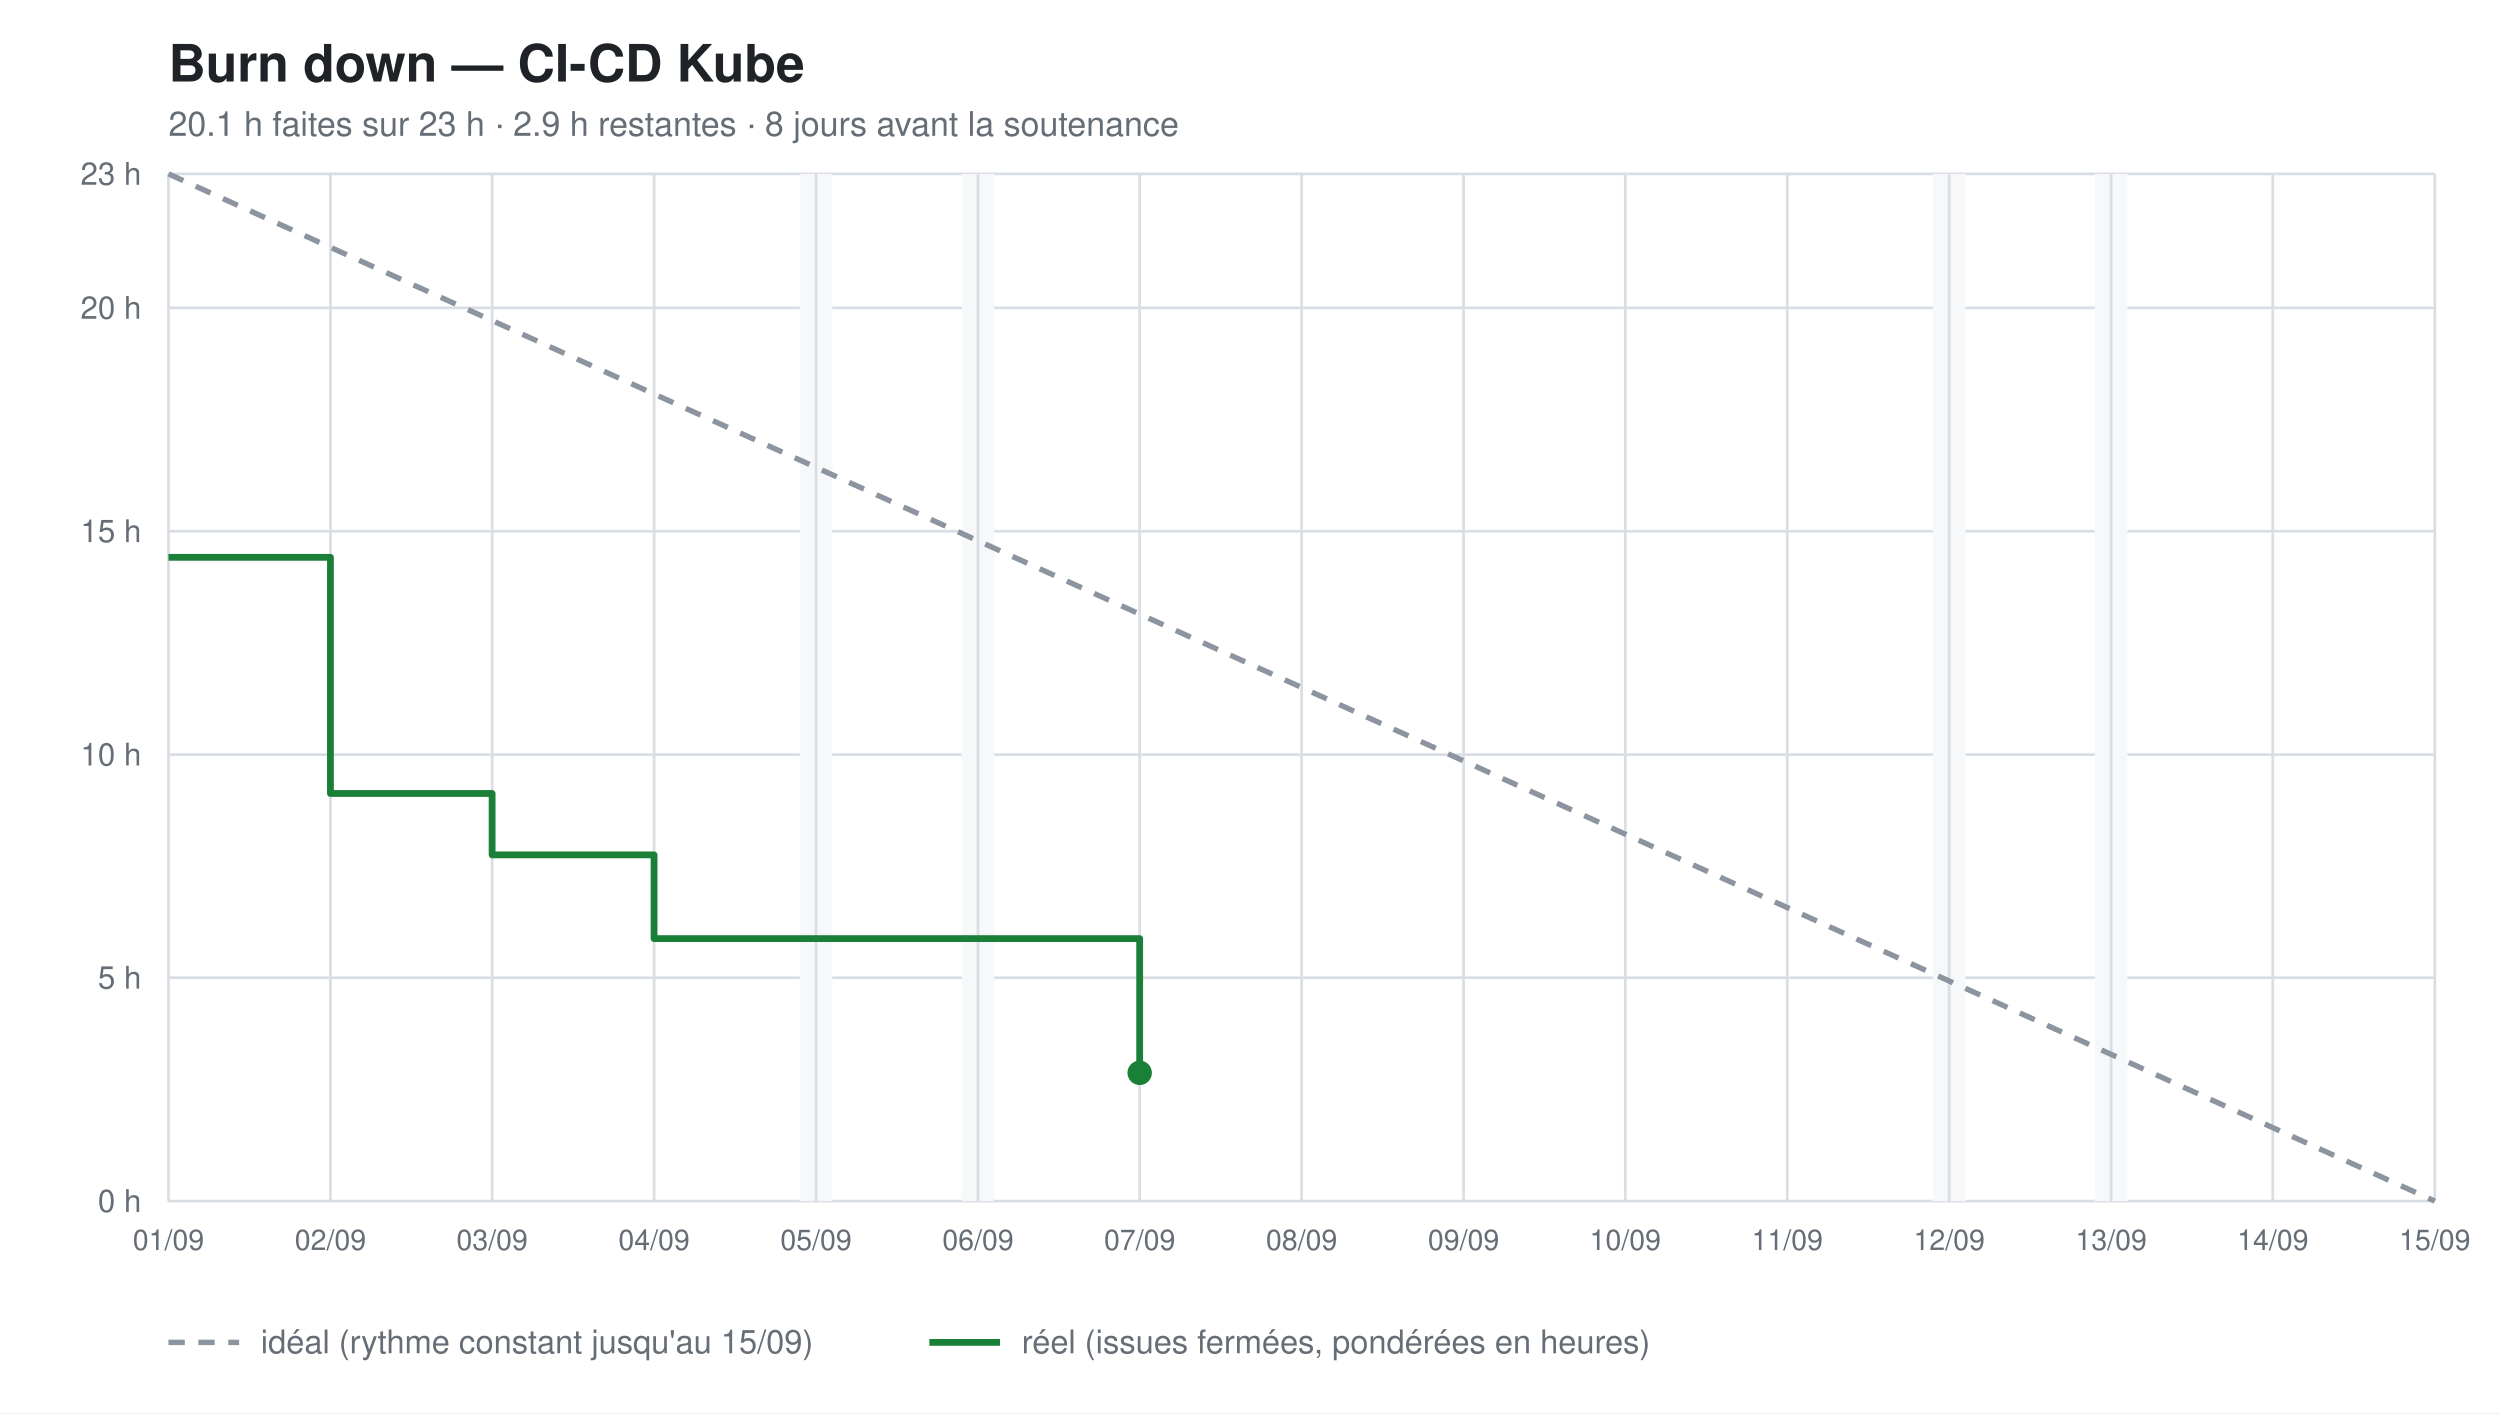
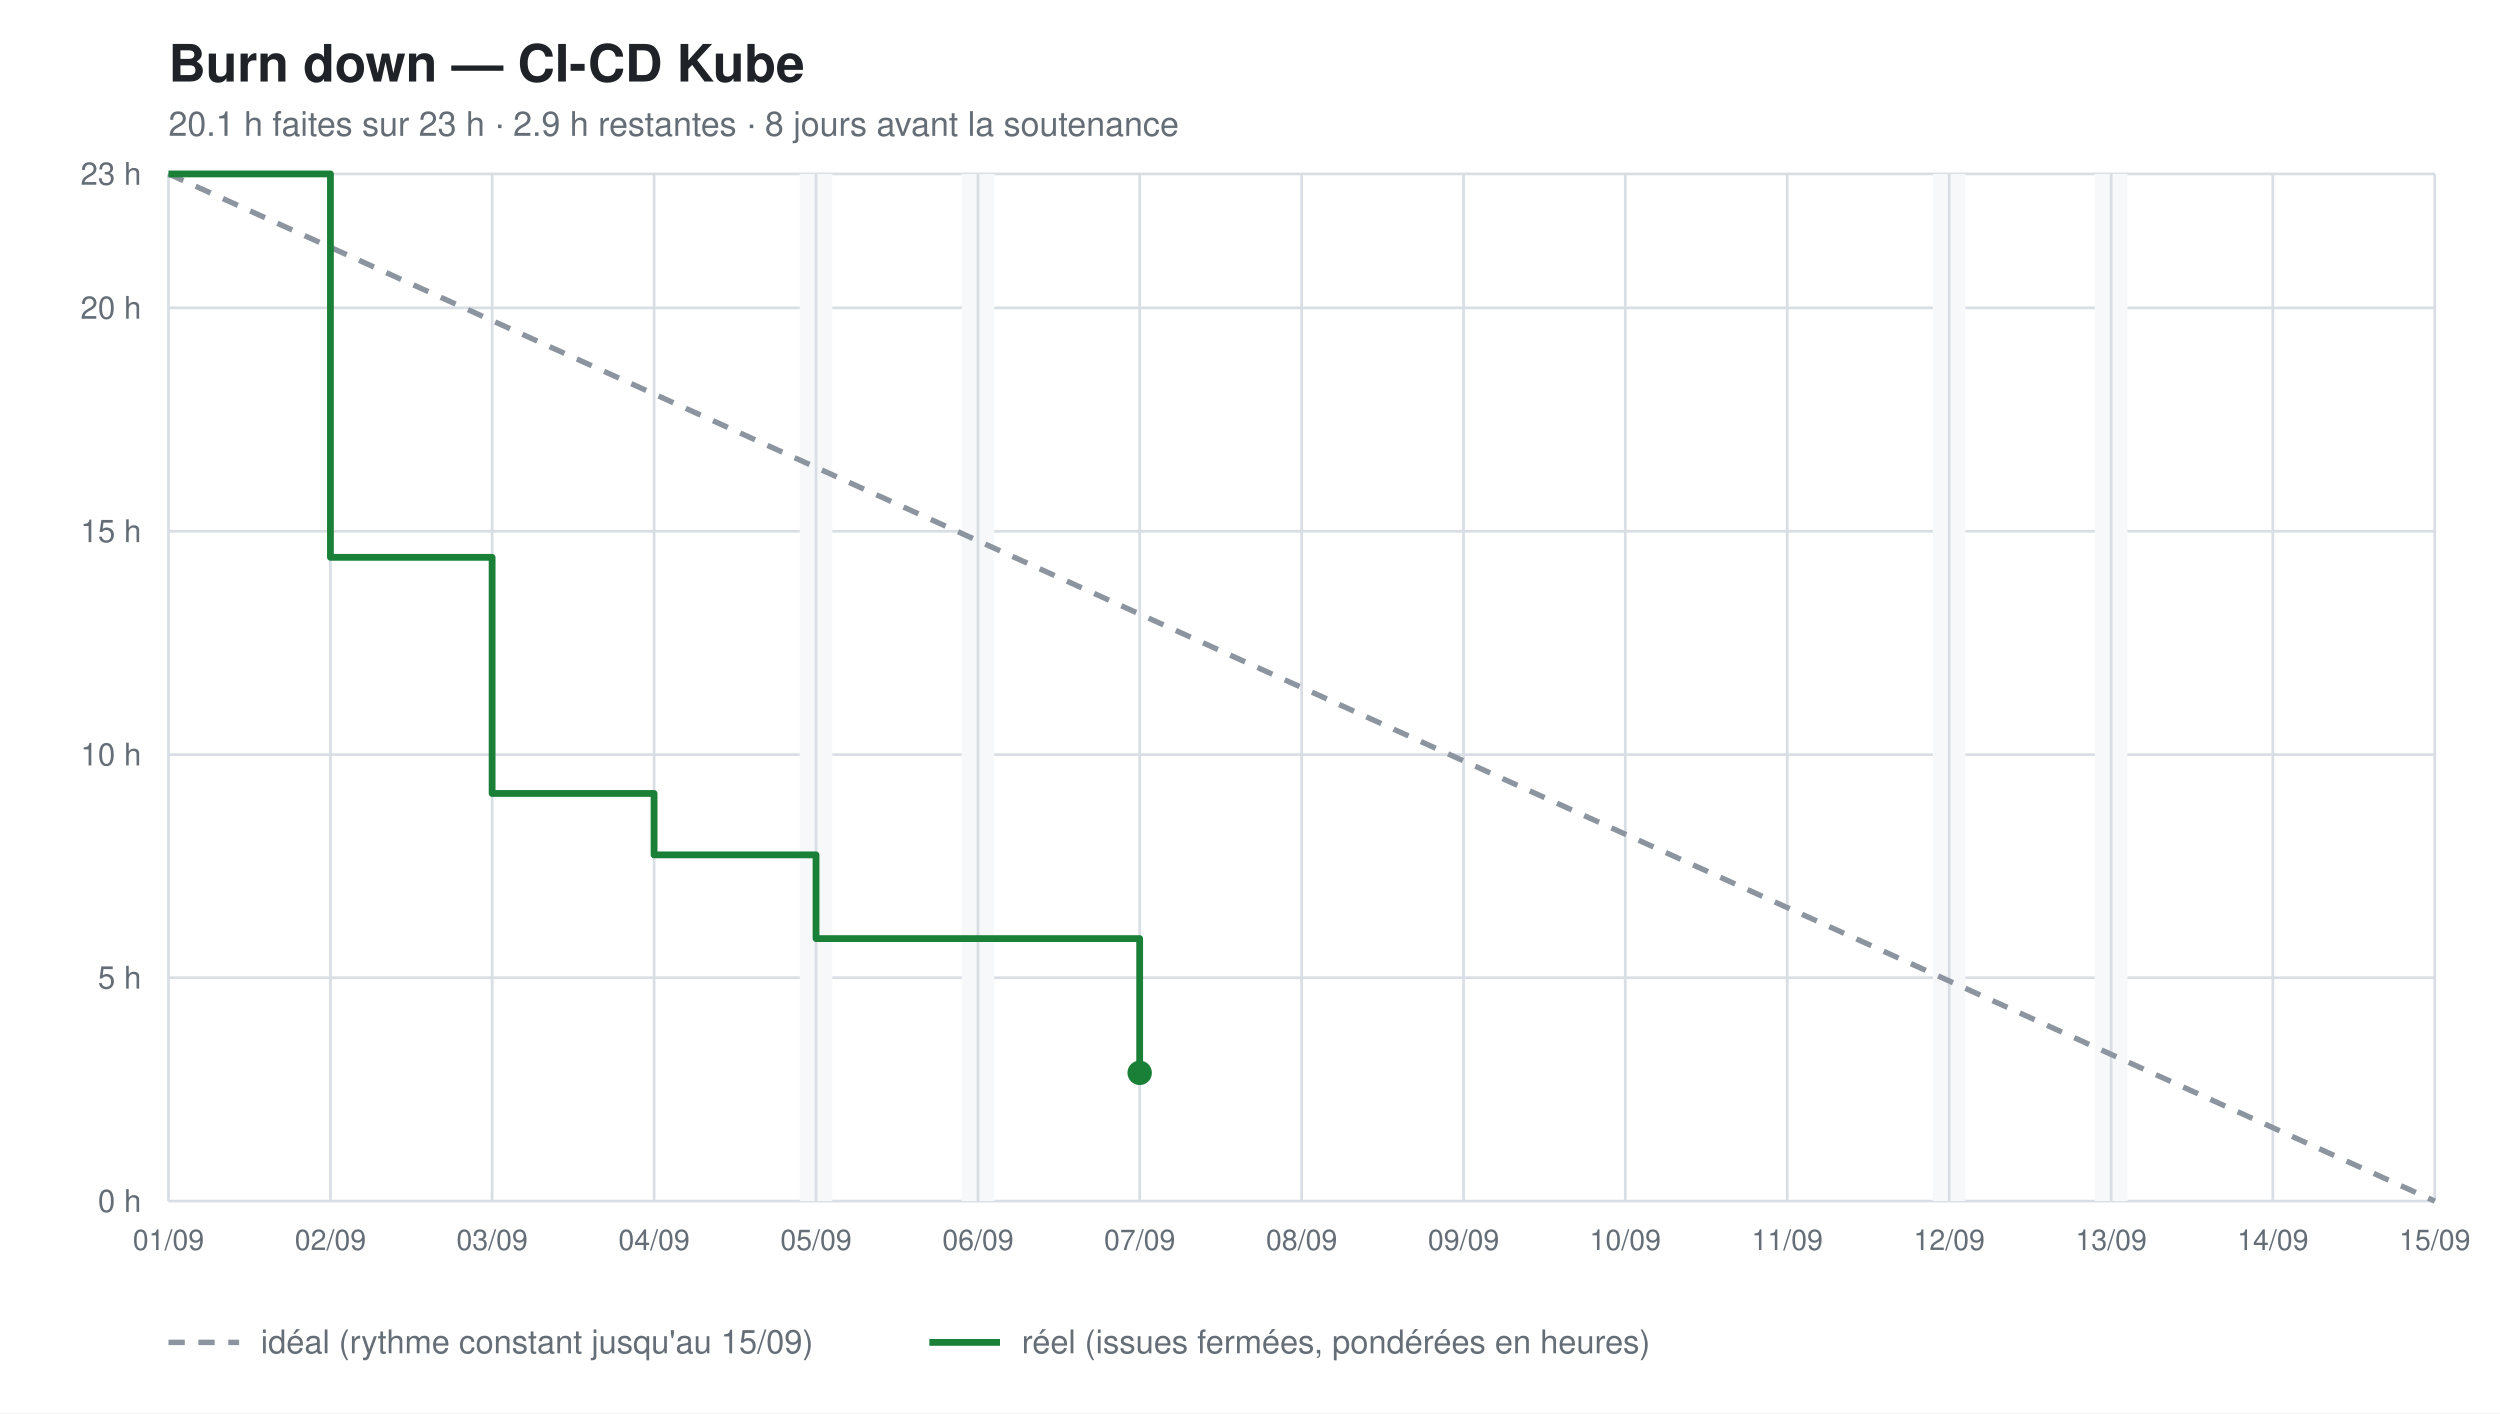
<svg xmlns="http://www.w3.org/2000/svg" width="920" height="520" viewBox="0 0 920 520" font-family="Segoe UI, Helvetica, Arial, sans-serif">
  <rect width="920" height="520" fill="#ffffff" />
  <text x="62" y="30" font-size="19" font-weight="600" fill="#1f2328">Burn down — CI-CD Kube</text>
  <text x="62" y="50" font-size="12.5" fill="#656d76">20.1 h faites sur 23 h · 2.9 h restantes · 8 jours avant la soutenance</text>
  <line x1="62" y1="442.0" x2="896" y2="442.0" stroke="#d8dee4" stroke-width="1" />
  <text x="52" y="446.0" font-size="11.5" fill="#656d76" text-anchor="end">0 h</text>
  <line x1="62" y1="359.8" x2="896" y2="359.8" stroke="#d8dee4" stroke-width="1" />
  <text x="52" y="363.8" font-size="11.5" fill="#656d76" text-anchor="end">5 h</text>
  <line x1="62" y1="277.7" x2="896" y2="277.7" stroke="#d8dee4" stroke-width="1" />
  <text x="52" y="281.7" font-size="11.5" fill="#656d76" text-anchor="end">10 h</text>
  <line x1="62" y1="195.5" x2="896" y2="195.5" stroke="#d8dee4" stroke-width="1" />
  <text x="52" y="199.5" font-size="11.5" fill="#656d76" text-anchor="end">15 h</text>
  <line x1="62" y1="113.3" x2="896" y2="113.3" stroke="#d8dee4" stroke-width="1" />
  <text x="52" y="117.3" font-size="11.5" fill="#656d76" text-anchor="end">20 h</text>
  <line x1="62" y1="64.0" x2="896" y2="64.0" stroke="#d8dee4" stroke-width="1" />
  <text x="52" y="68.0" font-size="11.5" fill="#656d76" text-anchor="end">23 h</text>
  <line x1="62.0" y1="64" x2="62.0" y2="442" stroke="#d8dee4" stroke-width="1" />
  <text x="62.0" y="460" font-size="10.5" fill="#656d76" text-anchor="middle">01/09</text>
  <line x1="121.6" y1="64" x2="121.6" y2="442" stroke="#d8dee4" stroke-width="1" />
  <text x="121.6" y="460" font-size="10.5" fill="#656d76" text-anchor="middle">02/09</text>
  <line x1="181.1" y1="64" x2="181.1" y2="442" stroke="#d8dee4" stroke-width="1" />
  <text x="181.1" y="460" font-size="10.5" fill="#656d76" text-anchor="middle">03/09</text>
  <line x1="240.7" y1="64" x2="240.7" y2="442" stroke="#d8dee4" stroke-width="1" />
  <text x="240.7" y="460" font-size="10.5" fill="#656d76" text-anchor="middle">04/09</text>
  <rect x="294.3" y="64" width="12" height="378" fill="#f6f8fa" />
  <line x1="300.3" y1="64" x2="300.3" y2="442" stroke="#d8dee4" stroke-width="1" />
  <text x="300.3" y="460" font-size="10.5" fill="#656d76" text-anchor="middle">05/09</text>
  <rect x="353.9" y="64" width="12" height="378" fill="#f6f8fa" />
  <line x1="359.9" y1="64" x2="359.9" y2="442" stroke="#d8dee4" stroke-width="1" />
  <text x="359.9" y="460" font-size="10.5" fill="#656d76" text-anchor="middle">06/09</text>
  <line x1="419.4" y1="64" x2="419.4" y2="442" stroke="#d8dee4" stroke-width="1" />
  <text x="419.4" y="460" font-size="10.5" fill="#656d76" text-anchor="middle">07/09</text>
  <line x1="479.0" y1="64" x2="479.0" y2="442" stroke="#d8dee4" stroke-width="1" />
  <text x="479.0" y="460" font-size="10.5" fill="#656d76" text-anchor="middle">08/09</text>
  <line x1="538.6" y1="64" x2="538.6" y2="442" stroke="#d8dee4" stroke-width="1" />
  <text x="538.6" y="460" font-size="10.5" fill="#656d76" text-anchor="middle">09/09</text>
  <line x1="598.1" y1="64" x2="598.1" y2="442" stroke="#d8dee4" stroke-width="1" />
  <text x="598.1" y="460" font-size="10.5" fill="#656d76" text-anchor="middle">10/09</text>
  <line x1="657.7" y1="64" x2="657.7" y2="442" stroke="#d8dee4" stroke-width="1" />
  <text x="657.7" y="460" font-size="10.5" fill="#656d76" text-anchor="middle">11/09</text>
  <rect x="711.3" y="64" width="12" height="378" fill="#f6f8fa" />
  <line x1="717.3" y1="64" x2="717.3" y2="442" stroke="#d8dee4" stroke-width="1" />
  <text x="717.3" y="460" font-size="10.5" fill="#656d76" text-anchor="middle">12/09</text>
  <rect x="770.9" y="64" width="12" height="378" fill="#f6f8fa" />
  <line x1="776.9" y1="64" x2="776.9" y2="442" stroke="#d8dee4" stroke-width="1" />
  <text x="776.9" y="460" font-size="10.5" fill="#656d76" text-anchor="middle">13/09</text>
  <line x1="836.4" y1="64" x2="836.4" y2="442" stroke="#d8dee4" stroke-width="1" />
  <text x="836.4" y="460" font-size="10.5" fill="#656d76" text-anchor="middle">14/09</text>
  <line x1="896.0" y1="64" x2="896.0" y2="442" stroke="#d8dee4" stroke-width="1" />
  <text x="896.0" y="460" font-size="10.5" fill="#656d76" text-anchor="middle">15/09</text>
  <line x1="62.0" y1="64.0" x2="896.0" y2="442.0" stroke="#8c959f" stroke-width="2" stroke-dasharray="6 5" />
-   <polyline points="62.0,205.1 121.6,205.1 121.6,292.0 181.1,292.0 181.1,314.6 240.7,314.6 240.7,345.4 300.3,345.4 300.3,345.4 359.9,345.4 359.9,345.4 419.4,345.4 419.4,394.8" fill="none" stroke="#1a7f37" stroke-width="2.5" stroke-linejoin="round" />
+   <polyline points="62.0,64.0 121.6,64.0 121.6,205.1 181.1,205.1 181.1,292.0 240.7,292.0 240.7,314.6 300.3,314.6 300.3,345.4 359.9,345.4 359.9,345.4 419.4,345.4 419.4,345.4 419.4,345.4 419.4,394.8" fill="none" stroke="#1a7f37" stroke-width="2.5" stroke-linejoin="round" />
  <circle cx="419.4" cy="394.8" r="4.5" fill="#1a7f37" />
  <line x1="62" y1="494" x2="88" y2="494" stroke="#8c959f" stroke-width="2" stroke-dasharray="6 5" />
  <text x="96" y="498" font-size="12" fill="#656d76">idéal (rythme constant jusqu'au 15/09)</text>
  <line x1="342" y1="494" x2="368" y2="494" stroke="#1a7f37" stroke-width="2.5" />
  <text x="376" y="498" font-size="12" fill="#656d76">réel (issues fermées, pondérées en heures)</text>
</svg>
